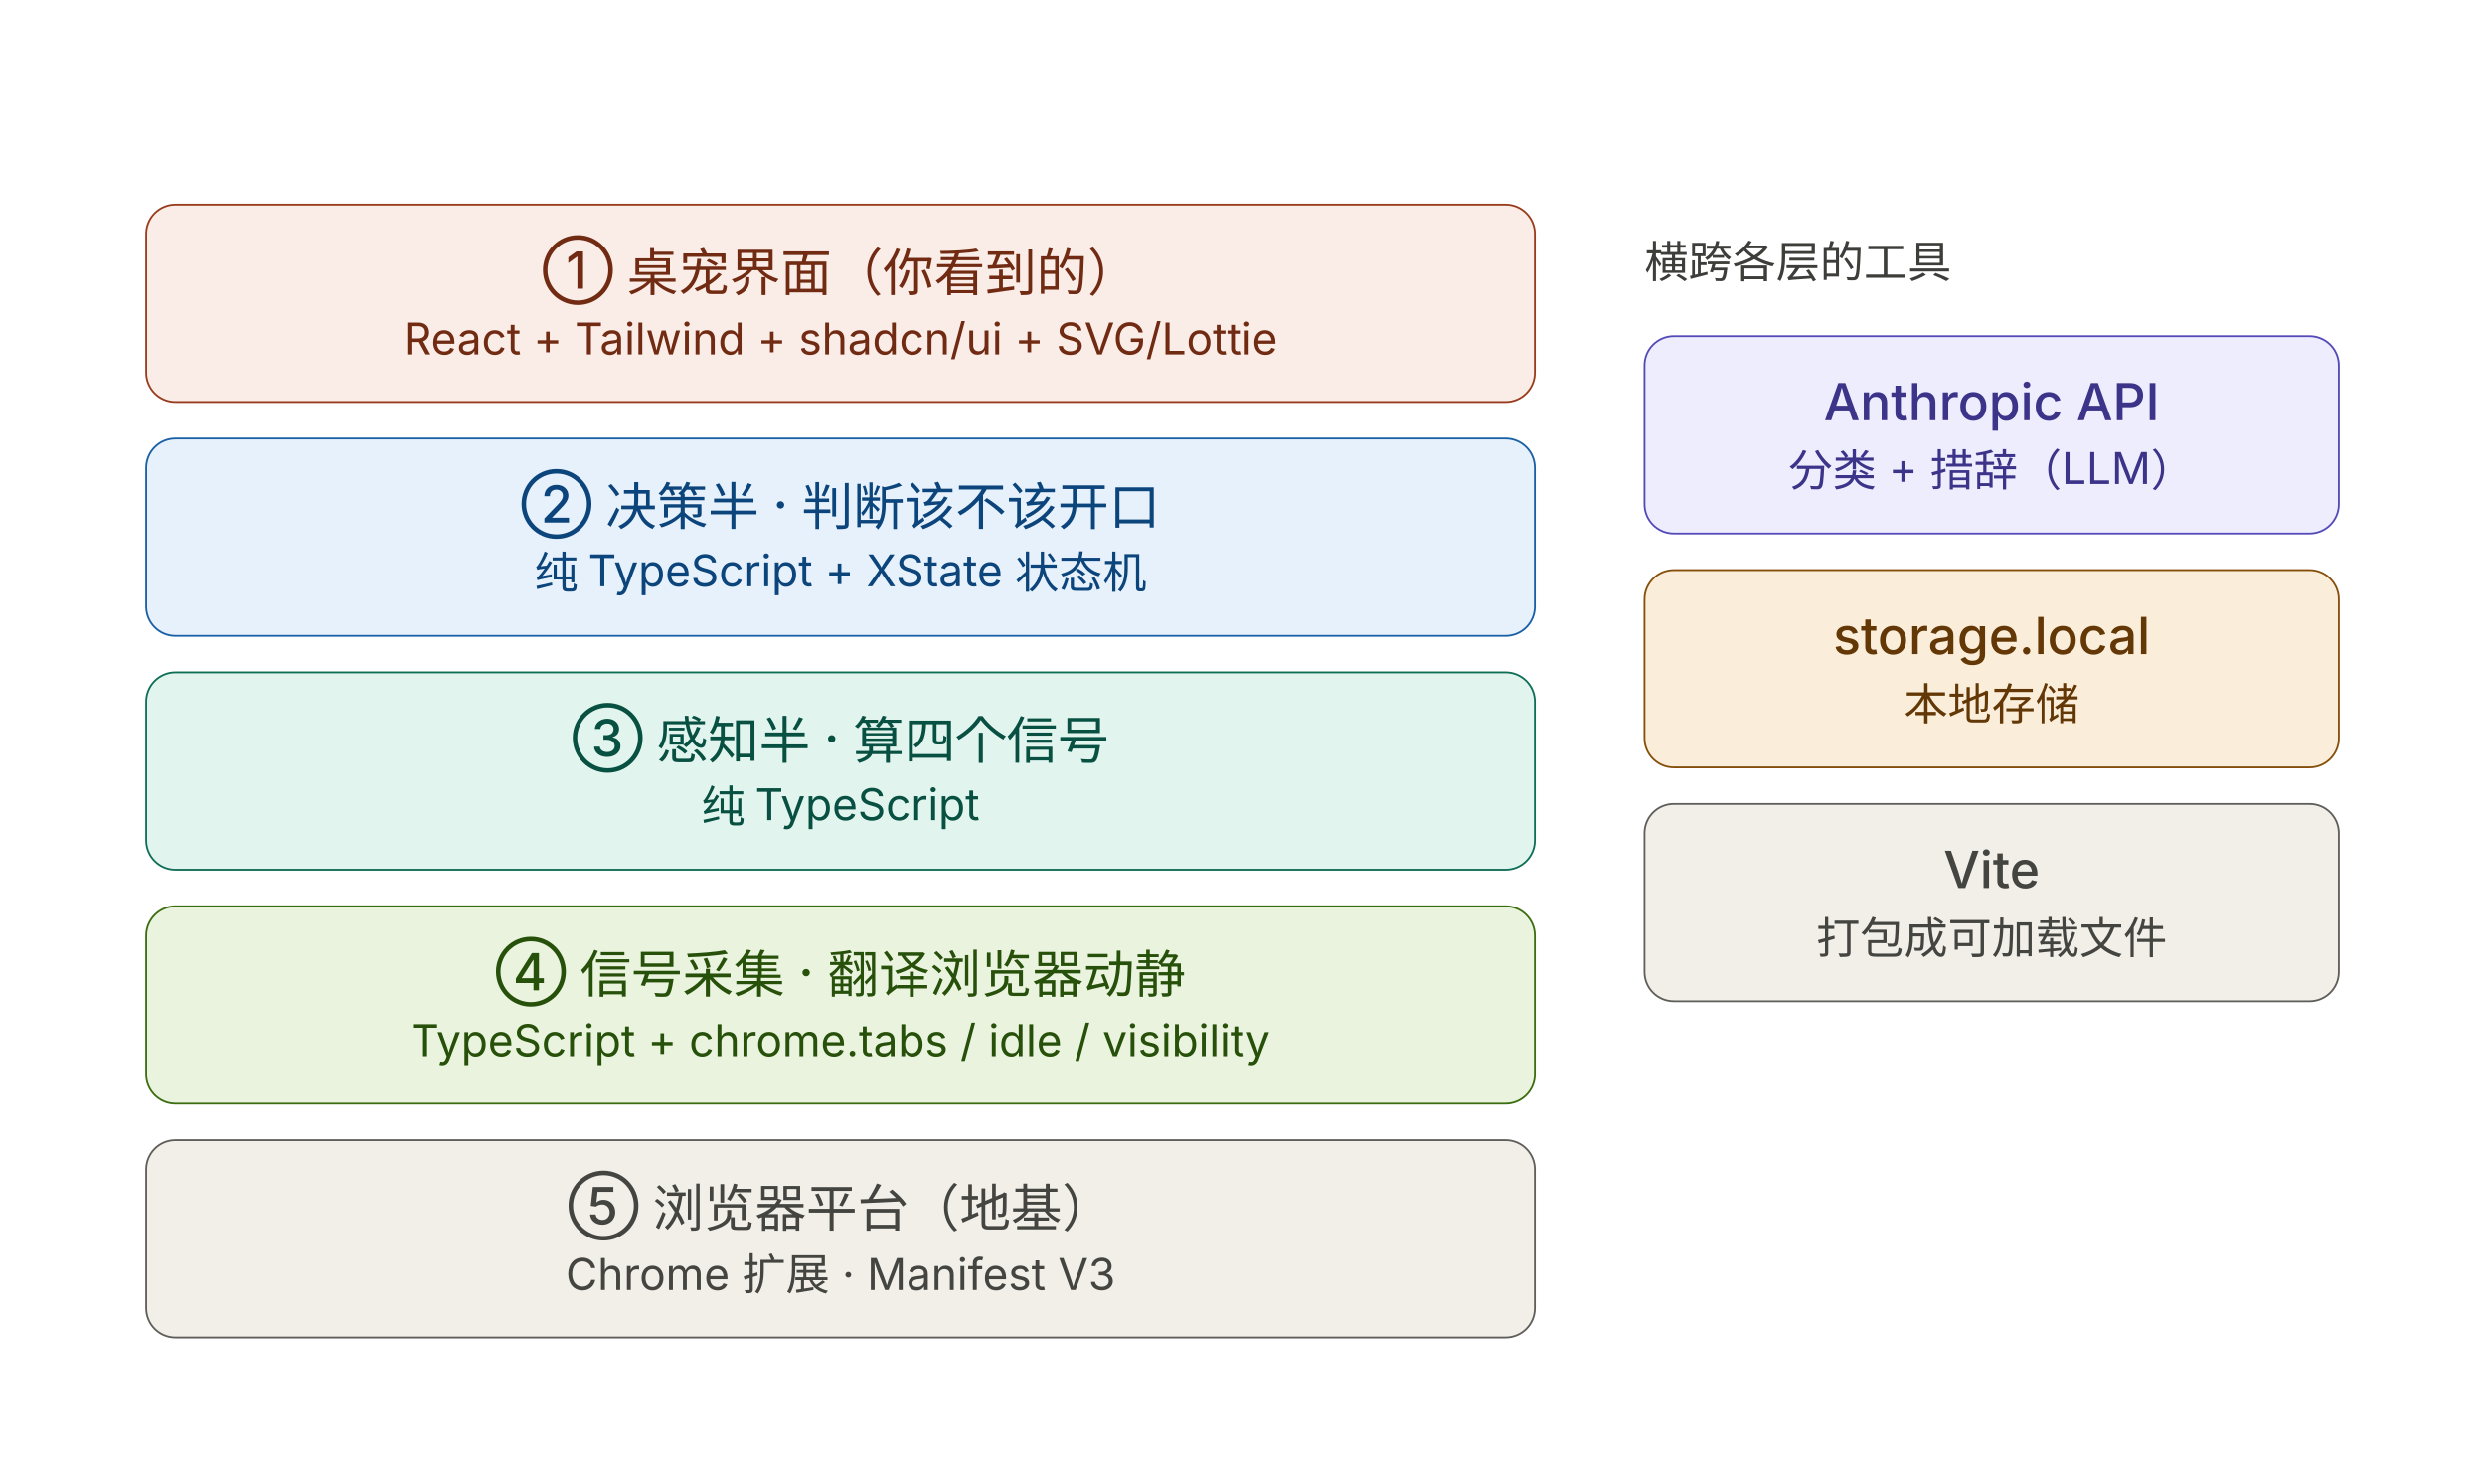
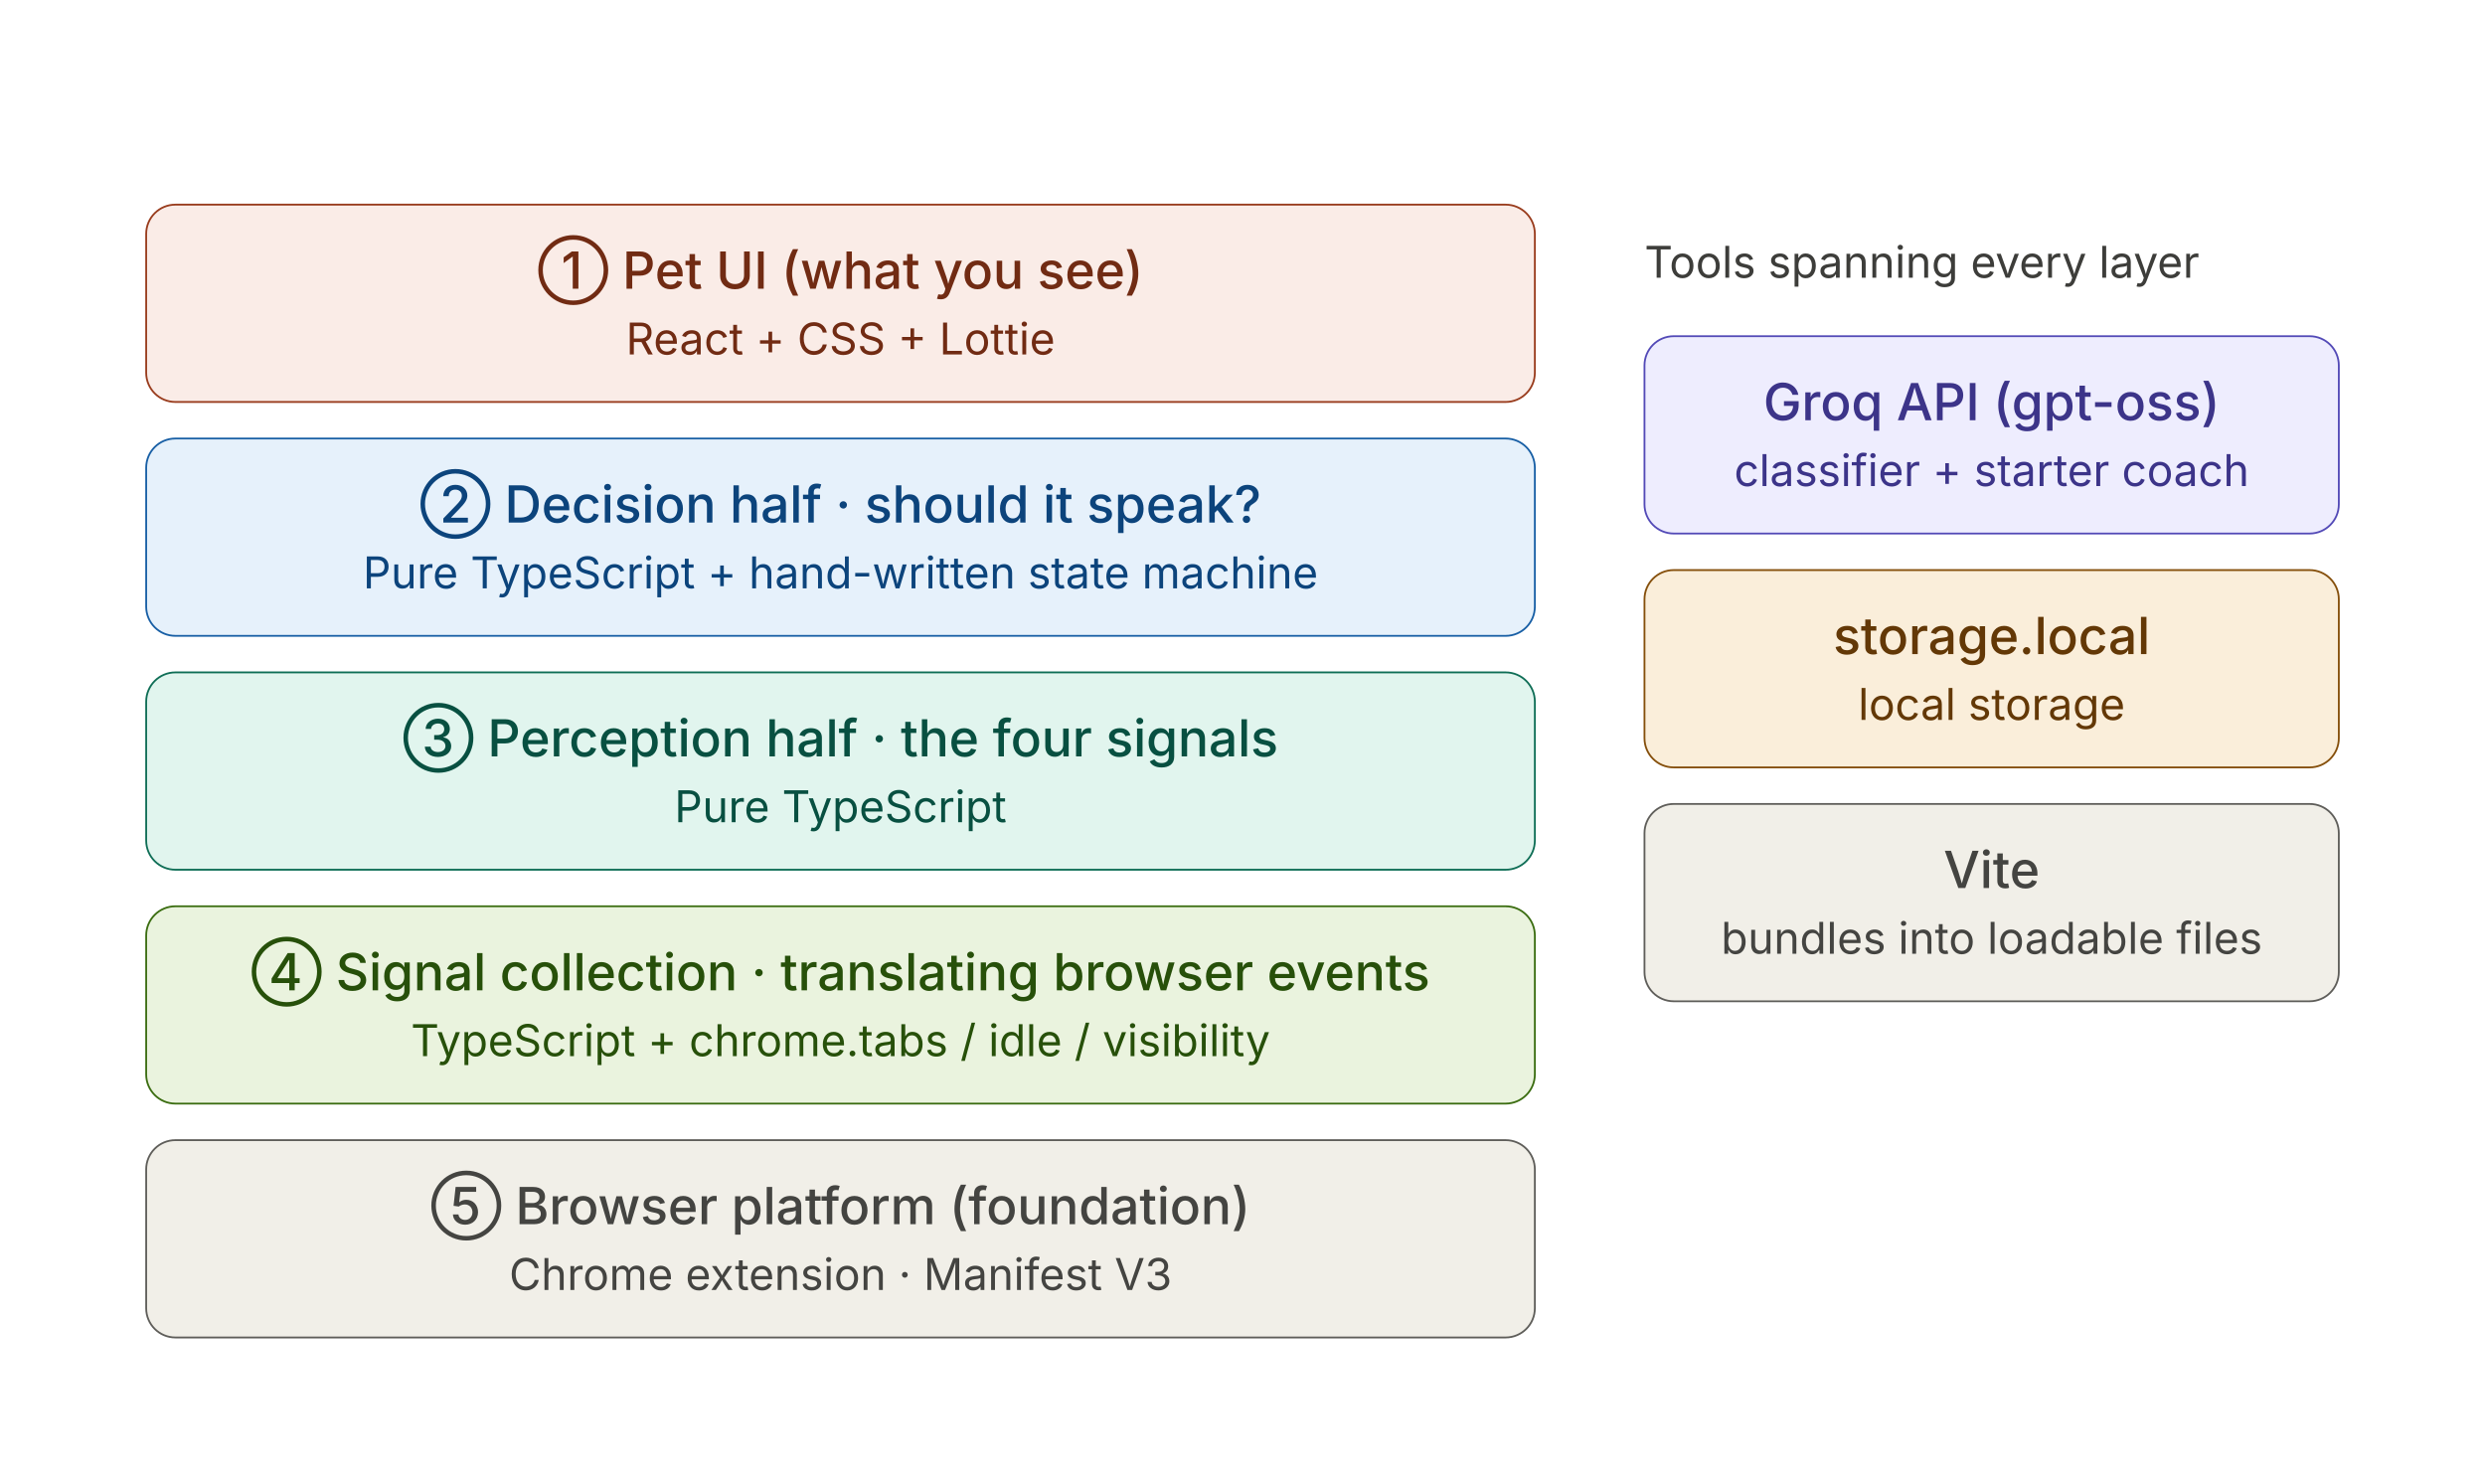
<svg xmlns="http://www.w3.org/2000/svg" width="680" viewBox="0 0 680 406" role="img">
  <style>
text{font-family:-apple-system,system-ui,'Segoe UI','PingFang SC','Microsoft YaHei',sans-serif}
.th{font-size:14px;font-weight:500}.ts{font-size:12px;font-weight:400}.lbl{fill:#3d3d3a}
.b-gray{fill:#F1EFE8;stroke:#5F5E5A}.tx-gray{fill:#444441}
.b-teal{fill:#E1F5EE;stroke:#0F6E56}.tx-teal{fill:#085041}
.b-blue{fill:#E6F1FB;stroke:#185FA5}.tx-blue{fill:#0C447C}
.b-purple{fill:#EEEDFE;stroke:#534AB7}.tx-purple{fill:#3C3489}
.b-coral{fill:#FAECE7;stroke:#993C1D}.tx-coral{fill:#712B13}
.b-amber{fill:#FAEEDA;stroke:#854F0B}.tx-amber{fill:#633806}
.b-green{fill:#EAF3DE;stroke:#3B6D11}.tx-green{fill:#27500A}
@media (prefers-color-scheme:dark){
.lbl{fill:#c2c0b6}
.b-gray{fill:#444441;stroke:#B4B2A9}.tx-gray{fill:#F1EFE8}
.b-teal{fill:#085041;stroke:#5DCAA5}.tx-teal{fill:#E1F5EE}
.b-blue{fill:#0C447C;stroke:#85B7EB}.tx-blue{fill:#E6F1FB}
.b-purple{fill:#3C3489;stroke:#AFA9EC}.tx-purple{fill:#EEEDFE}
.b-coral{fill:#712B13;stroke:#F0997B}.tx-coral{fill:#FAECE7}
.b-amber{fill:#633806;stroke:#EF9F27}.tx-amber{fill:#FAEEDA}
.b-green{fill:#27500A;stroke:#97C459}.tx-green{fill:#EAF3DE}}
</style>
  <rect x="40" y="56" width="380" height="54" rx="8" class="b-coral" stroke-width="0.5" />
-   <text class="th tx-coral" x="230" y="79" text-anchor="middle">① 桌宠界面（你看到的）</text>
-   <text class="ts tx-coral" x="230" y="97" text-anchor="middle">React + Tailwind + shadcn/ui + SVG/Lottie</text>
+   <text class="th tx-coral" x="230" y="79" text-anchor="middle">① Pet UI (what you see)</text>
+   <text class="ts tx-coral" x="230" y="97" text-anchor="middle">React + CSS + Lottie</text>
  <rect x="40" y="120" width="380" height="54" rx="8" class="b-blue" stroke-width="0.5" />
-   <text class="th tx-blue" x="230" y="143" text-anchor="middle">② 决策半 · 判断该不该开口</text>
-   <text class="ts tx-blue" x="230" y="161" text-anchor="middle">纯 TypeScript + XState 状态机</text>
+   <text class="th tx-blue" x="230" y="143" text-anchor="middle">② Decision half · should it speak?</text>
+   <text class="ts tx-blue" x="230" y="161" text-anchor="middle">Pure TypeScript + hand-written state machine</text>
  <rect x="40" y="184" width="380" height="54" rx="8" class="b-teal" stroke-width="0.5" />
-   <text class="th tx-teal" x="230" y="207" text-anchor="middle">③ 感知半 · 算四个信号</text>
-   <text class="ts tx-teal" x="230" y="225" text-anchor="middle">纯 TypeScript</text>
+   <text class="th tx-teal" x="230" y="207" text-anchor="middle">③ Perception half · the four signals</text>
+   <text class="ts tx-teal" x="230" y="225" text-anchor="middle">Pure TypeScript</text>
  <rect x="40" y="248" width="380" height="54" rx="8" class="b-green" stroke-width="0.5" />
-   <text class="th tx-green" x="230" y="271" text-anchor="middle">④ 信号采集 · 翻译浏览器动静</text>
+   <text class="th tx-green" x="230" y="271" text-anchor="middle">④ Signal collection · translating browser events</text>
  <text class="ts tx-green" x="230" y="289" text-anchor="middle">TypeScript + chrome.tabs / idle / visibility</text>
  <rect x="40" y="312" width="380" height="54" rx="8" class="b-gray" stroke-width="0.5" />
-   <text class="th tx-gray" x="230" y="335" text-anchor="middle">⑤ 浏览器平台（地基）</text>
-   <text class="ts tx-gray" x="230" y="353" text-anchor="middle">Chrome 扩展 · Manifest V3</text>
-   <text class="ts lbl" x="450" y="76">横跨各层的工具</text>
+   <text class="th tx-gray" x="230" y="335" text-anchor="middle">⑤ Browser platform (foundation)</text>
+   <text class="ts tx-gray" x="230" y="353" text-anchor="middle">Chrome extension · Manifest V3</text>
+   <text class="ts lbl" x="450" y="76">Tools spanning every layer</text>
  <rect x="450" y="92" width="190" height="54" rx="8" class="b-purple" stroke-width="0.5" />
-   <text class="th tx-purple" x="545" y="115" text-anchor="middle">Anthropic API</text>
-   <text class="ts tx-purple" x="545" y="133" text-anchor="middle">分类 + 措辞（LLM）</text>
+   <text class="th tx-purple" x="545" y="115" text-anchor="middle">Groq API (gpt-oss)</text>
+   <text class="ts tx-purple" x="545" y="133" text-anchor="middle">classifier + starter coach</text>
  <rect x="450" y="156" width="190" height="54" rx="8" class="b-amber" stroke-width="0.5" />
  <text class="th tx-amber" x="545" y="179" text-anchor="middle">storage.local</text>
-   <text class="ts tx-amber" x="545" y="197" text-anchor="middle">本地存储</text>
+   <text class="ts tx-amber" x="545" y="197" text-anchor="middle">local storage</text>
  <rect x="450" y="220" width="190" height="54" rx="8" class="b-gray" stroke-width="0.5" />
  <text class="th tx-gray" x="545" y="243" text-anchor="middle">Vite</text>
-   <text class="ts tx-gray" x="545" y="261" text-anchor="middle">打包成可加载文件</text>
+   <text class="ts tx-gray" x="545" y="261" text-anchor="middle">bundles into loadable files</text>
</svg>
